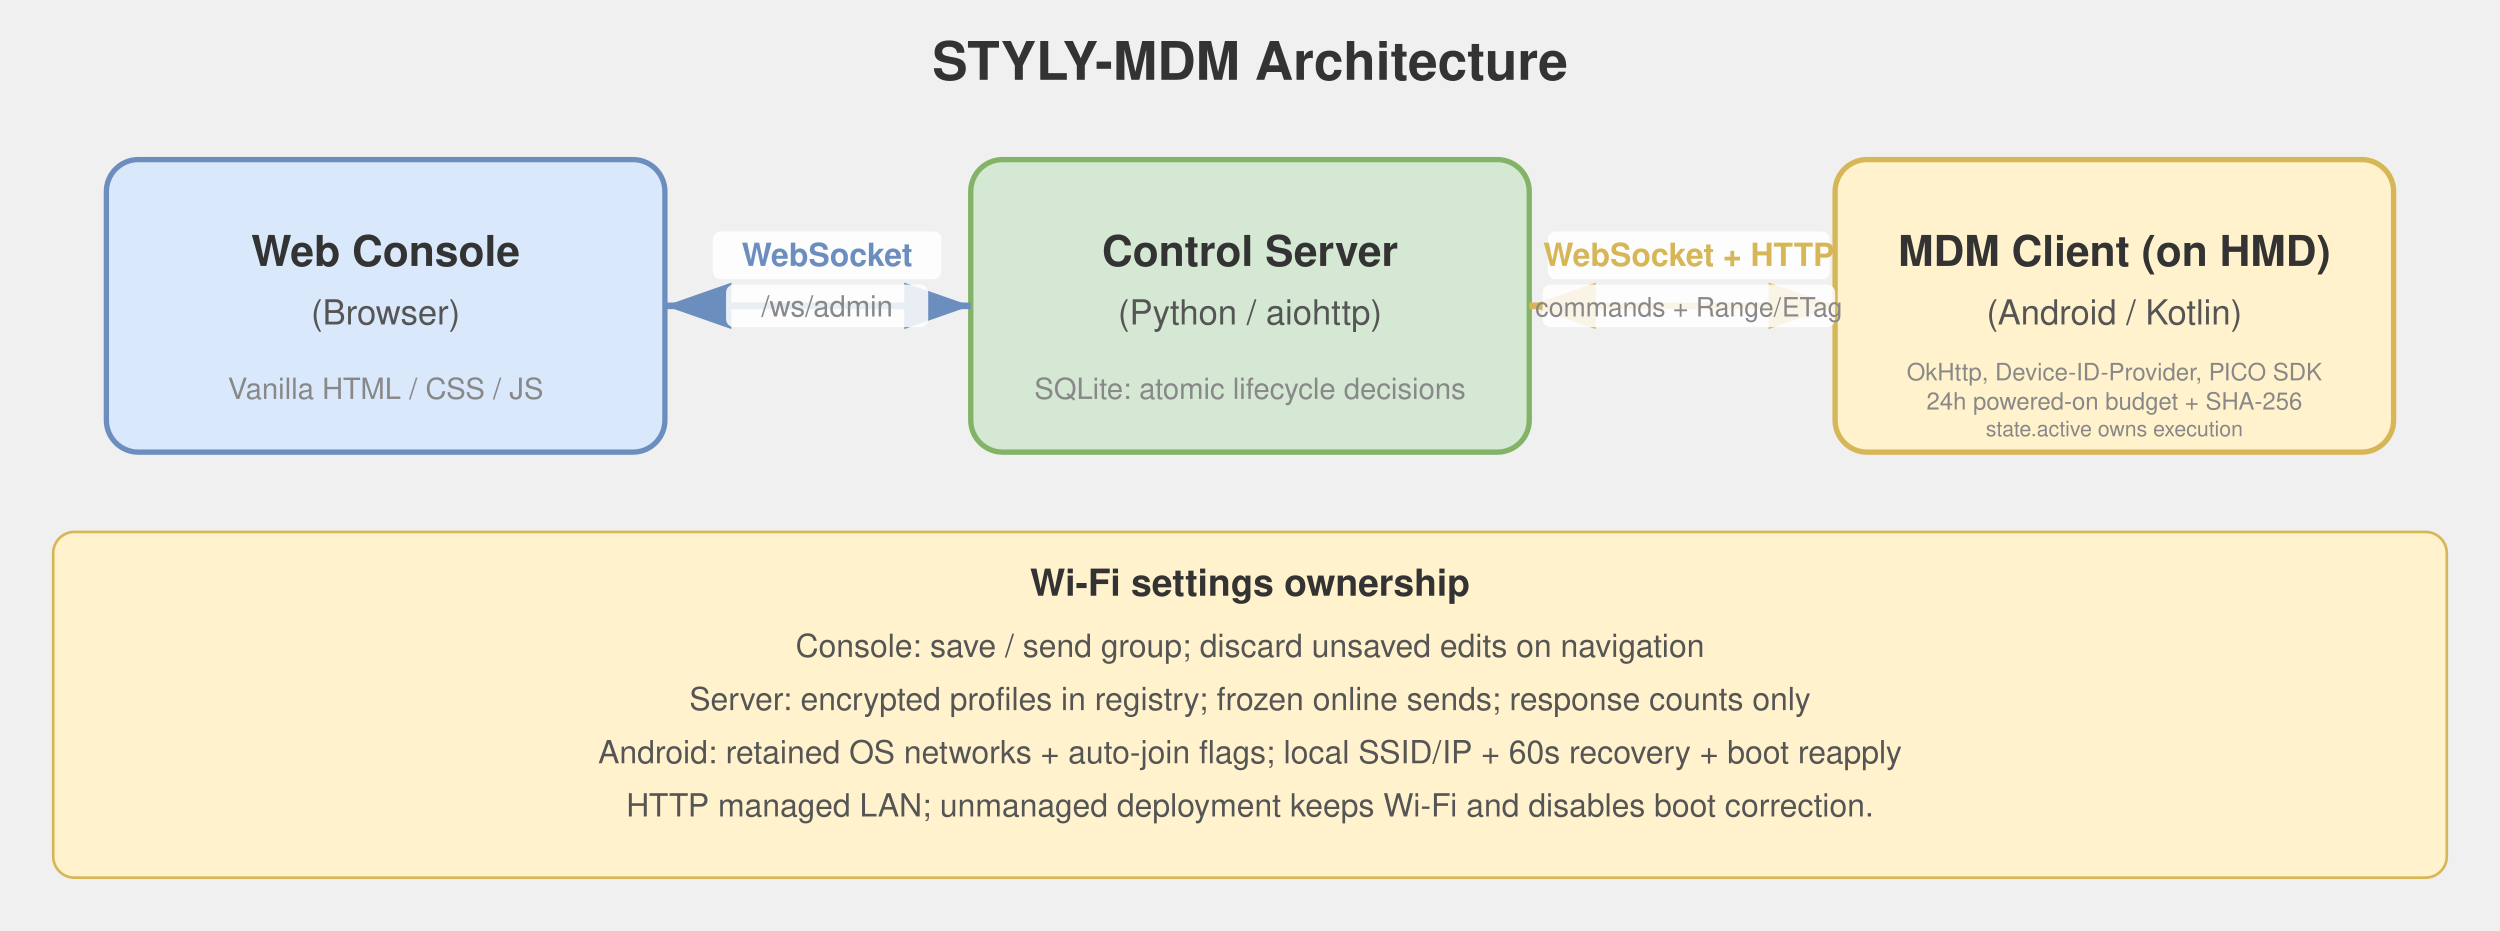
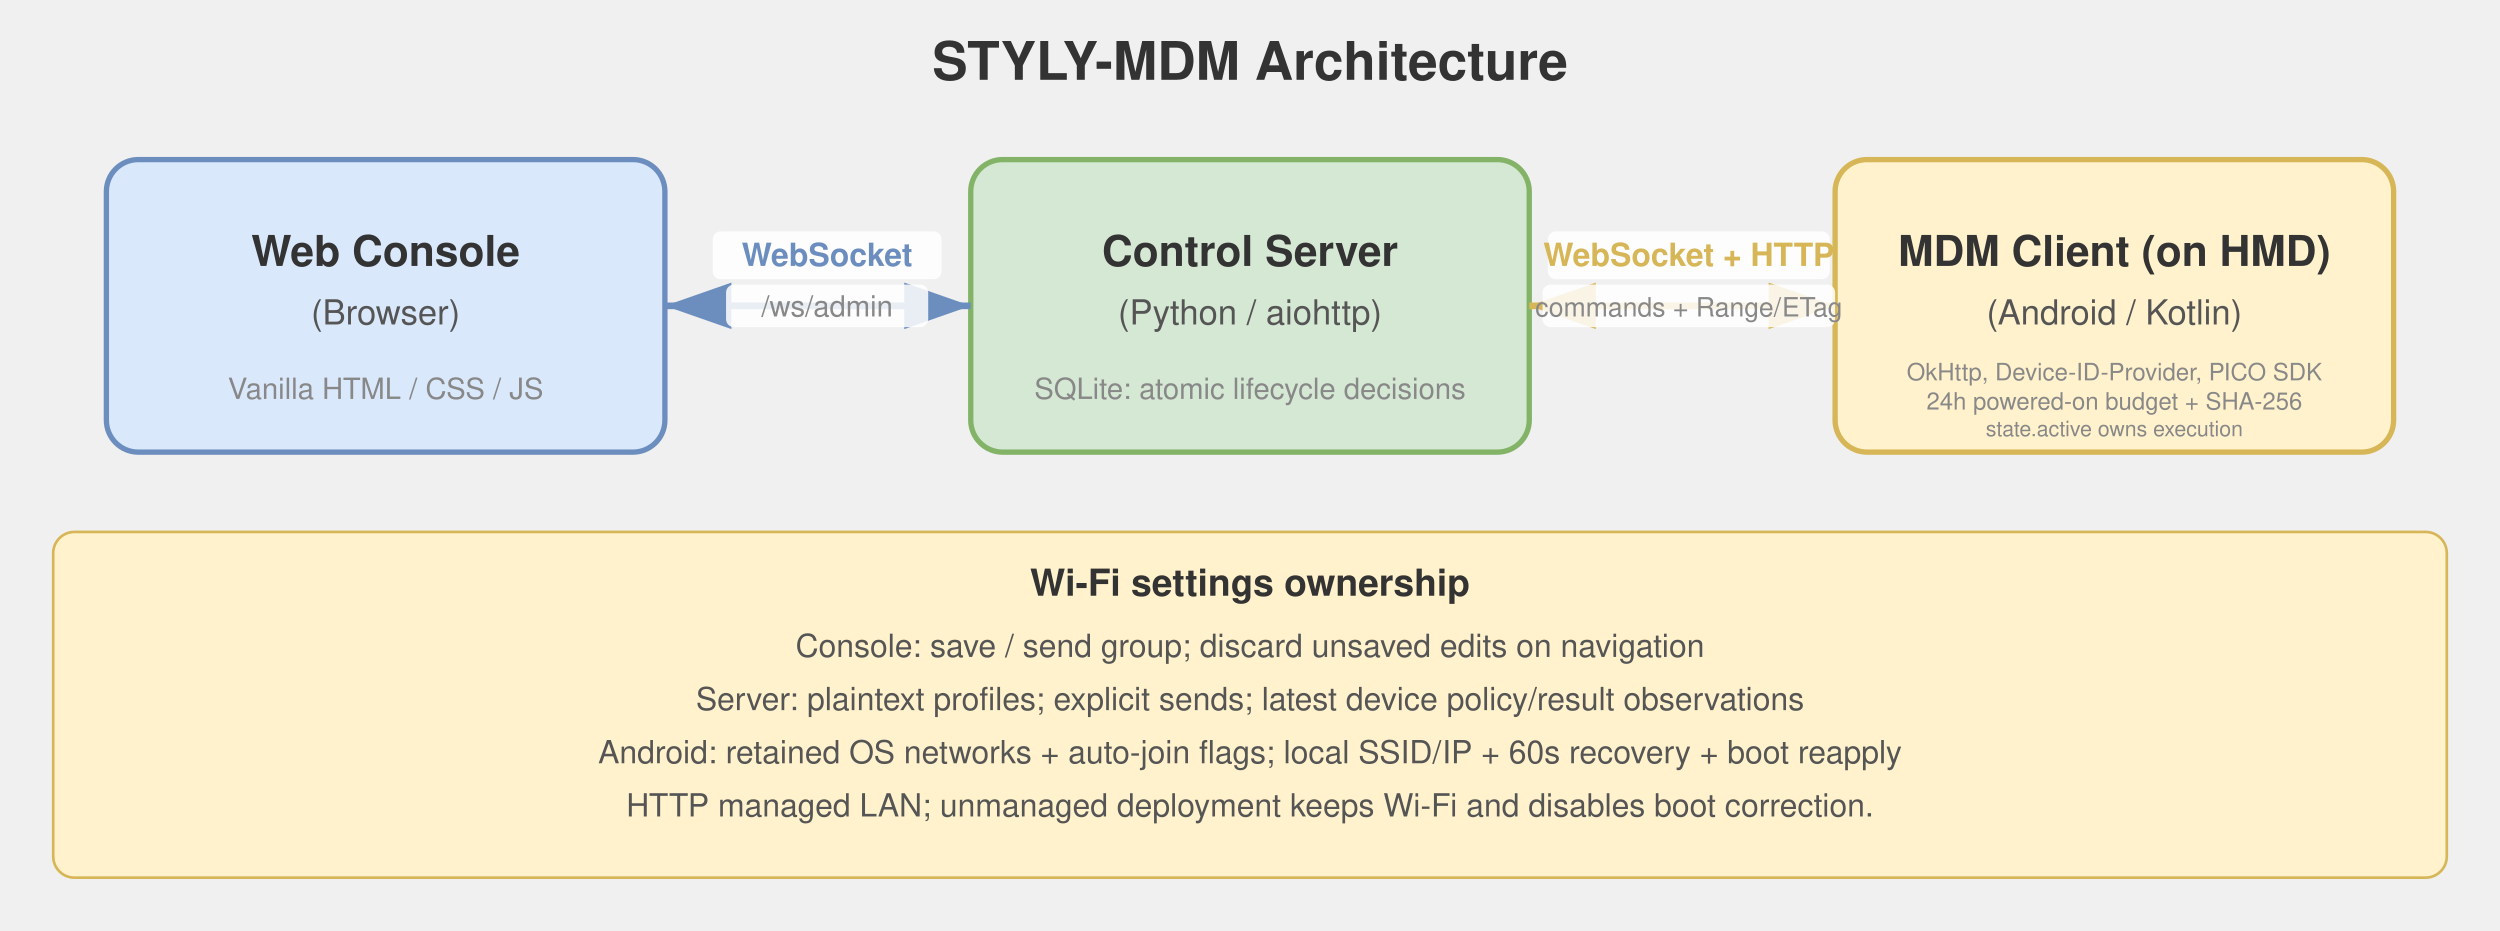
- <svg xmlns="http://www.w3.org/2000/svg" version="1.1" viewBox="0 0 940 350" font-family="Segoe UI, Helvetica, Arial, sans-serif" content="&lt;mxfile host=&quot;Claude&quot;&gt; &lt;diagram id=&quot;arch&quot; name=&quot;Architecture&quot;&gt; &lt;mxGraphModel dx=&quot;1422&quot; dy=&quot;762&quot; grid=&quot;1&quot; gridSize=&quot;10&quot; guides=&quot;1&quot; tooltips=&quot;1&quot; connect=&quot;1&quot; arrows=&quot;1&quot; fold=&quot;1&quot; page=&quot;1&quot; pageScale=&quot;1&quot; pageWidth=&quot;1169&quot; pageHeight=&quot;827&quot; math=&quot;0&quot; shadow=&quot;0&quot;&gt; &lt;root&gt; &lt;mxCell id=&quot;0&quot;/&gt; &lt;mxCell id=&quot;1&quot; parent=&quot;0&quot;/&gt; &lt;mxCell id=&quot;2&quot; value=&quot;&quot; style=&quot;rounded=1;whiteSpace=wrap;html=1;fillColor=#dae8fc;strokeColor=#6c8ebf;arcSize=10;&quot; vertex=&quot;1&quot; parent=&quot;1&quot;&gt;&lt;mxGeometry x=&quot;40&quot; y=&quot;80&quot; width=&quot;200&quot; height=&quot;100&quot; as=&quot;geometry&quot;/&gt;&lt;/mxCell&gt; &lt;mxCell id=&quot;2a&quot; value=&quot;&amp;lt;b&amp;gt;Web Console&amp;lt;/b&amp;gt;&amp;lt;br&amp;gt;(Browser)&quot; style=&quot;text;html=1;align=center;verticalAlign=middle;resizable=0;points=[];autosize=1;&quot; vertex=&quot;1&quot; parent=&quot;1&quot;&gt;&lt;mxGeometry x=&quot;95&quot; y=&quot;105&quot; width=&quot;90&quot; height=&quot;50&quot; as=&quot;geometry&quot;/&gt;&lt;/mxCell&gt; &lt;mxCell id=&quot;2b&quot; value=&quot;Vanilla HTML / CSS / JS&quot; style=&quot;text;html=1;align=center;verticalAlign=middle;fontColor=#666666;fontSize=10;&quot; vertex=&quot;1&quot; parent=&quot;1&quot;&gt;&lt;mxGeometry x=&quot;60&quot; y=&quot;155&quot; width=&quot;160&quot; height=&quot;20&quot; as=&quot;geometry&quot;/&gt;&lt;/mxCell&gt; &lt;mxCell id=&quot;3&quot; value=&quot;&quot; style=&quot;rounded=1;whiteSpace=wrap;html=1;fillColor=#d5e8d4;strokeColor=#82b366;arcSize=10;&quot; vertex=&quot;1&quot; parent=&quot;1&quot;&gt;&lt;mxGeometry x=&quot;360&quot; y=&quot;80&quot; width=&quot;220&quot; height=&quot;100&quot; as=&quot;geometry&quot;/&gt;&lt;/mxCell&gt; &lt;mxCell id=&quot;3a&quot; value=&quot;&amp;lt;b&amp;gt;Control Server&amp;lt;/b&amp;gt;&amp;lt;br&amp;gt;(Python / aiohttp)&quot; style=&quot;text;html=1;align=center;verticalAlign=middle;resizable=0;points=[];autosize=1;&quot; vertex=&quot;1&quot; parent=&quot;1&quot;&gt;&lt;mxGeometry x=&quot;405&quot; y=&quot;105&quot; width=&quot;130&quot; height=&quot;50&quot; as=&quot;geometry&quot;/&gt;&lt;/mxCell&gt; &lt;mxCell id=&quot;3b&quot; value=&quot;SQLite: atomic lifecycle decisions&quot; style=&quot;text;html=1;align=center;verticalAlign=middle;fontColor=#666666;fontSize=10;&quot; vertex=&quot;1&quot; parent=&quot;1&quot;&gt;&lt;mxGeometry x=&quot;390&quot; y=&quot;155&quot; width=&quot;160&quot; height=&quot;20&quot; as=&quot;geometry&quot;/&gt;&lt;/mxCell&gt; &lt;mxCell id=&quot;4&quot; value=&quot;&quot; style=&quot;rounded=1;whiteSpace=wrap;html=1;fillColor=#fff2cc;strokeColor=#d6b656;arcSize=10;&quot; vertex=&quot;1&quot; parent=&quot;1&quot;&gt;&lt;mxGeometry x=&quot;700&quot; y=&quot;80&quot; width=&quot;200&quot; height=&quot;100&quot; as=&quot;geometry&quot;/&gt;&lt;/mxCell&gt; &lt;mxCell id=&quot;4a&quot; value=&quot;&amp;lt;b&amp;gt;MDM Client (on HMD)&amp;lt;/b&amp;gt;&amp;lt;br&amp;gt;(Android / Kotlin)&quot; style=&quot;text;html=1;align=center;verticalAlign=middle;resizable=0;points=[];autosize=1;&quot; vertex=&quot;1&quot; parent=&quot;1&quot;&gt;&lt;mxGeometry x=&quot;740&quot; y=&quot;105&quot; width=&quot;120&quot; height=&quot;50&quot; as=&quot;geometry&quot;/&gt;&lt;/mxCell&gt; &lt;mxCell id=&quot;4b&quot; value=&quot;OkHttp, PICO SDK; resumable SHA-256; 24h powered-on budget; durable apply gate&quot; style=&quot;text;html=1;align=center;verticalAlign=middle;fontColor=#666666;fontSize=10;&quot; vertex=&quot;1&quot; parent=&quot;1&quot;&gt;&lt;mxGeometry x=&quot;705&quot; y=&quot;155&quot; width=&quot;190&quot; height=&quot;20&quot; as=&quot;geometry&quot;/&gt;&lt;/mxCell&gt; &lt;mxCell id=&quot;5&quot; style=&quot;edgeStyle=orthogonalEdgeStyle;rounded=0;orthogonalLoop=1;jettySize=auto;containsPoints=1;endArrow=block;endFill=1;startArrow=block;startFill=1;strokeWidth=2;strokeColor=#6c8ebf;&quot; edge=&quot;1&quot; parent=&quot;1&quot; source=&quot;2&quot; target=&quot;3&quot;&gt;&lt;mxGeometry relative=&quot;1&quot; as=&quot;geometry&quot;/&gt;&lt;/mxCell&gt; &lt;mxCell id=&quot;5a&quot; value=&quot;WebSocket&amp;lt;br&amp;gt;&amp;lt;font style=&amp;quot;font-size:10px&amp;quot;&amp;gt;/ws/admin&amp;lt;/font&amp;gt;&quot; style=&quot;edgeLabel;html=1;align=center;verticalAlign=middle;resizable=0;points=[];&quot; vertex=&quot;1&quot; connectable=&quot;0&quot; parent=&quot;5&quot;&gt;&lt;mxGeometry x=&quot;-0.1&quot; relative=&quot;1&quot; as=&quot;geometry&quot;&gt;&lt;mxPoint as=&quot;offset&quot;/&gt;&lt;/mxGeometry&gt;&lt;/mxCell&gt; &lt;mxCell id=&quot;6&quot; style=&quot;edgeStyle=orthogonalEdgeStyle;rounded=0;orthogonalLoop=1;jettySize=auto;containsPoints=1;endArrow=block;endFill=1;startArrow=block;startFill=1;strokeWidth=2;strokeColor=#d6b656;&quot; edge=&quot;1&quot; parent=&quot;1&quot; source=&quot;3&quot; target=&quot;4&quot;&gt;&lt;mxGeometry relative=&quot;1&quot; as=&quot;geometry&quot;/&gt;&lt;/mxCell&gt; &lt;mxCell id=&quot;6a&quot; value=&quot;WebSocket + HTTP&amp;lt;br&amp;gt;&amp;lt;font style=&amp;quot;font-size:10px&amp;quot;&amp;gt;commands + Range/ETag&amp;lt;/font&amp;gt;&quot; style=&quot;edgeLabel;html=1;align=center;verticalAlign=middle;resizable=0;points=[];&quot; vertex=&quot;1&quot; connectable=&quot;0&quot; parent=&quot;6&quot;&gt;&lt;mxGeometry x=&quot;-0.1&quot; relative=&quot;1&quot; as=&quot;geometry&quot;&gt;&lt;mxPoint as=&quot;offset&quot;/&gt;&lt;/mxGeometry&gt;&lt;/mxCell&gt; &lt;mxCell id=&quot;7&quot; value=&quot;&amp;lt;font style=&amp;quot;font-size:16px&amp;quot;&amp;gt;&amp;lt;b&amp;gt;STYLY-MDM Architecture&amp;lt;/b&amp;gt;&amp;lt;/font&amp;gt;&quot; style=&quot;text;html=1;align=center;verticalAlign=middle;resizable=0;points=[];autosize=1;&quot; vertex=&quot;1&quot; parent=&quot;1&quot;&gt;&lt;mxGeometry x=&quot;350&quot; y=&quot;20&quot; width=&quot;240&quot; height=&quot;40&quot; as=&quot;geometry&quot;/&gt;&lt;/mxCell&gt; &lt;mxCell id=&quot;wifi-v1-panel&quot; value=&quot;&amp;lt;b&amp;gt;Wi-Fi settings ownership&amp;lt;/b&amp;gt;&amp;lt;br&amp;gt;Console: save profile / send to whole group on the managed LAN&amp;lt;br&amp;gt;Server: encrypted profiles + frozen online delivery; no application-result tracking&amp;lt;br&amp;gt;Android: private durable journal + local SSID + IP success / 60s rollback + once-per-OS-boot baseline&amp;lt;br&amp;gt;HTTP/TLS connection; unmanaged deployment keeps Wi-Fi and disables boot correction.&quot; style=&quot;rounded=1;whiteSpace=wrap;html=1;fillColor=#fff2cc;strokeColor=#d6b656;fontSize=12;align=center;&quot; vertex=&quot;1&quot; parent=&quot;1&quot;&gt;&lt;mxGeometry x=&quot;20&quot; y=&quot;200&quot; width=&quot;900&quot; height=&quot;130&quot; as=&quot;geometry&quot; /&gt;&lt;/mxCell&gt; &lt;/root&gt; &lt;/mxGraphModel&gt; &lt;/diagram&gt; &lt;/mxfile&gt;">
+ <svg xmlns="http://www.w3.org/2000/svg" version="1.1" viewBox="0 0 940 350" font-family="Segoe UI, Helvetica, Arial, sans-serif" content="&lt;mxfile host=&quot;Claude&quot;&gt; &lt;diagram id=&quot;arch&quot; name=&quot;Architecture&quot;&gt; &lt;mxGraphModel dx=&quot;1422&quot; dy=&quot;762&quot; grid=&quot;1&quot; gridSize=&quot;10&quot; guides=&quot;1&quot; tooltips=&quot;1&quot; connect=&quot;1&quot; arrows=&quot;1&quot; fold=&quot;1&quot; page=&quot;1&quot; pageScale=&quot;1&quot; pageWidth=&quot;1169&quot; pageHeight=&quot;827&quot; math=&quot;0&quot; shadow=&quot;0&quot;&gt; &lt;root&gt; &lt;mxCell id=&quot;0&quot;/&gt; &lt;mxCell id=&quot;1&quot; parent=&quot;0&quot;/&gt; &lt;mxCell id=&quot;2&quot; value=&quot;&quot; style=&quot;rounded=1;whiteSpace=wrap;html=1;fillColor=#dae8fc;strokeColor=#6c8ebf;arcSize=10;&quot; vertex=&quot;1&quot; parent=&quot;1&quot;&gt;&lt;mxGeometry x=&quot;40&quot; y=&quot;80&quot; width=&quot;200&quot; height=&quot;100&quot; as=&quot;geometry&quot;/&gt;&lt;/mxCell&gt; &lt;mxCell id=&quot;2a&quot; value=&quot;&amp;lt;b&amp;gt;Web Console&amp;lt;/b&amp;gt;&amp;lt;br&amp;gt;(Browser)&quot; style=&quot;text;html=1;align=center;verticalAlign=middle;resizable=0;points=[];autosize=1;&quot; vertex=&quot;1&quot; parent=&quot;1&quot;&gt;&lt;mxGeometry x=&quot;95&quot; y=&quot;105&quot; width=&quot;90&quot; height=&quot;50&quot; as=&quot;geometry&quot;/&gt;&lt;/mxCell&gt; &lt;mxCell id=&quot;2b&quot; value=&quot;Vanilla HTML / CSS / JS&quot; style=&quot;text;html=1;align=center;verticalAlign=middle;fontColor=#666666;fontSize=10;&quot; vertex=&quot;1&quot; parent=&quot;1&quot;&gt;&lt;mxGeometry x=&quot;60&quot; y=&quot;155&quot; width=&quot;160&quot; height=&quot;20&quot; as=&quot;geometry&quot;/&gt;&lt;/mxCell&gt; &lt;mxCell id=&quot;3&quot; value=&quot;&quot; style=&quot;rounded=1;whiteSpace=wrap;html=1;fillColor=#d5e8d4;strokeColor=#82b366;arcSize=10;&quot; vertex=&quot;1&quot; parent=&quot;1&quot;&gt;&lt;mxGeometry x=&quot;360&quot; y=&quot;80&quot; width=&quot;220&quot; height=&quot;100&quot; as=&quot;geometry&quot;/&gt;&lt;/mxCell&gt; &lt;mxCell id=&quot;3a&quot; value=&quot;&amp;lt;b&amp;gt;Control Server&amp;lt;/b&amp;gt;&amp;lt;br&amp;gt;(Python / aiohttp)&quot; style=&quot;text;html=1;align=center;verticalAlign=middle;resizable=0;points=[];autosize=1;&quot; vertex=&quot;1&quot; parent=&quot;1&quot;&gt;&lt;mxGeometry x=&quot;405&quot; y=&quot;105&quot; width=&quot;130&quot; height=&quot;50&quot; as=&quot;geometry&quot;/&gt;&lt;/mxCell&gt; &lt;mxCell id=&quot;3b&quot; value=&quot;SQLite: atomic lifecycle decisions&quot; style=&quot;text;html=1;align=center;verticalAlign=middle;fontColor=#666666;fontSize=10;&quot; vertex=&quot;1&quot; parent=&quot;1&quot;&gt;&lt;mxGeometry x=&quot;390&quot; y=&quot;155&quot; width=&quot;160&quot; height=&quot;20&quot; as=&quot;geometry&quot;/&gt;&lt;/mxCell&gt; &lt;mxCell id=&quot;4&quot; value=&quot;&quot; style=&quot;rounded=1;whiteSpace=wrap;html=1;fillColor=#fff2cc;strokeColor=#d6b656;arcSize=10;&quot; vertex=&quot;1&quot; parent=&quot;1&quot;&gt;&lt;mxGeometry x=&quot;700&quot; y=&quot;80&quot; width=&quot;200&quot; height=&quot;100&quot; as=&quot;geometry&quot;/&gt;&lt;/mxCell&gt; &lt;mxCell id=&quot;4a&quot; value=&quot;&amp;lt;b&amp;gt;MDM Client (on HMD)&amp;lt;/b&amp;gt;&amp;lt;br&amp;gt;(Android / Kotlin)&quot; style=&quot;text;html=1;align=center;verticalAlign=middle;resizable=0;points=[];autosize=1;&quot; vertex=&quot;1&quot; parent=&quot;1&quot;&gt;&lt;mxGeometry x=&quot;740&quot; y=&quot;105&quot; width=&quot;120&quot; height=&quot;50&quot; as=&quot;geometry&quot;/&gt;&lt;/mxCell&gt; &lt;mxCell id=&quot;4b&quot; value=&quot;OkHttp, PICO SDK; resumable SHA-256; 24h powered-on budget; durable apply gate&quot; style=&quot;text;html=1;align=center;verticalAlign=middle;fontColor=#666666;fontSize=10;&quot; vertex=&quot;1&quot; parent=&quot;1&quot;&gt;&lt;mxGeometry x=&quot;705&quot; y=&quot;155&quot; width=&quot;190&quot; height=&quot;20&quot; as=&quot;geometry&quot;/&gt;&lt;/mxCell&gt; &lt;mxCell id=&quot;5&quot; style=&quot;edgeStyle=orthogonalEdgeStyle;rounded=0;orthogonalLoop=1;jettySize=auto;containsPoints=1;endArrow=block;endFill=1;startArrow=block;startFill=1;strokeWidth=2;strokeColor=#6c8ebf;&quot; edge=&quot;1&quot; parent=&quot;1&quot; source=&quot;2&quot; target=&quot;3&quot;&gt;&lt;mxGeometry relative=&quot;1&quot; as=&quot;geometry&quot;/&gt;&lt;/mxCell&gt; &lt;mxCell id=&quot;5a&quot; value=&quot;WebSocket&amp;lt;br&amp;gt;&amp;lt;font style=&amp;quot;font-size:10px&amp;quot;&amp;gt;/ws/admin&amp;lt;/font&amp;gt;&quot; style=&quot;edgeLabel;html=1;align=center;verticalAlign=middle;resizable=0;points=[];&quot; vertex=&quot;1&quot; connectable=&quot;0&quot; parent=&quot;5&quot;&gt;&lt;mxGeometry x=&quot;-0.1&quot; relative=&quot;1&quot; as=&quot;geometry&quot;&gt;&lt;mxPoint as=&quot;offset&quot;/&gt;&lt;/mxGeometry&gt;&lt;/mxCell&gt; &lt;mxCell id=&quot;6&quot; style=&quot;edgeStyle=orthogonalEdgeStyle;rounded=0;orthogonalLoop=1;jettySize=auto;containsPoints=1;endArrow=block;endFill=1;startArrow=block;startFill=1;strokeWidth=2;strokeColor=#d6b656;&quot; edge=&quot;1&quot; parent=&quot;1&quot; source=&quot;3&quot; target=&quot;4&quot;&gt;&lt;mxGeometry relative=&quot;1&quot; as=&quot;geometry&quot;/&gt;&lt;/mxCell&gt; &lt;mxCell id=&quot;6a&quot; value=&quot;WebSocket + HTTP&amp;lt;br&amp;gt;&amp;lt;font style=&amp;quot;font-size:10px&amp;quot;&amp;gt;commands + Range/ETag&amp;lt;/font&amp;gt;&quot; style=&quot;edgeLabel;html=1;align=center;verticalAlign=middle;resizable=0;points=[];&quot; vertex=&quot;1&quot; connectable=&quot;0&quot; parent=&quot;6&quot;&gt;&lt;mxGeometry x=&quot;-0.1&quot; relative=&quot;1&quot; as=&quot;geometry&quot;&gt;&lt;mxPoint as=&quot;offset&quot;/&gt;&lt;/mxGeometry&gt;&lt;/mxCell&gt; &lt;mxCell id=&quot;7&quot; value=&quot;&amp;lt;font style=&amp;quot;font-size:16px&amp;quot;&amp;gt;&amp;lt;b&amp;gt;STYLY-MDM Architecture&amp;lt;/b&amp;gt;&amp;lt;/font&amp;gt;&quot; style=&quot;text;html=1;align=center;verticalAlign=middle;resizable=0;points=[];autosize=1;&quot; vertex=&quot;1&quot; parent=&quot;1&quot;&gt;&lt;mxGeometry x=&quot;350&quot; y=&quot;20&quot; width=&quot;240&quot; height=&quot;40&quot; as=&quot;geometry&quot;/&gt;&lt;/mxCell&gt; &lt;mxCell id=&quot;wifi-settings-panel&quot; value=&quot;&amp;lt;b&amp;gt;Wi-Fi settings ownership&amp;lt;/b&amp;gt;&amp;lt;br&amp;gt;Console: save / send group; discard unsaved edits on navigation&amp;lt;br&amp;gt;Server: plaintext profiles; explicit sends; latest device policy/result observations&amp;lt;br&amp;gt;Android: retained OS networks + auto-join flags; local SSID/IP + 60s recovery + boot reapply&amp;lt;br&amp;gt;HTTP managed LAN; unmanaged deployment keeps Wi-Fi and disables boot correction.&quot; style=&quot;rounded=1;whiteSpace=wrap;html=1;fillColor=#fff2cc;strokeColor=#d6b656;fontSize=12;align=center;&quot; vertex=&quot;1&quot; parent=&quot;1&quot;&gt;&lt;mxGeometry x=&quot;20&quot; y=&quot;200&quot; width=&quot;900&quot; height=&quot;130&quot; as=&quot;geometry&quot;/&gt;&lt;/mxCell&gt; &lt;/root&gt; &lt;/mxGraphModel&gt; &lt;/diagram&gt; &lt;/mxfile&gt;">
  <text x="470" y="30" text-anchor="middle" font-size="20" font-weight="bold" fill="#333">STYLY-MDM Architecture</text>
  <rect x="40" y="60" width="210" height="110" rx="12" ry="12" fill="#dae8fc" stroke="#6c8ebf" stroke-width="2" />
  <text x="145" y="100" text-anchor="middle" font-size="16" font-weight="bold" fill="#333">Web Console</text>
  <text x="145" y="122" text-anchor="middle" font-size="13" fill="#555">(Browser)</text>
  <text x="145" y="150" text-anchor="middle" font-size="11" fill="#888">Vanilla HTML / CSS / JS</text>
  <rect x="365" y="60" width="210" height="110" rx="12" ry="12" fill="#d5e8d4" stroke="#82b366" stroke-width="2" />
  <text x="470" y="100" text-anchor="middle" font-size="16" font-weight="bold" fill="#333">Control Server</text>
  <text x="470" y="122" text-anchor="middle" font-size="13" fill="#555">(Python / aiohttp)</text>
  <text x="470" y="150" text-anchor="middle" font-size="11" fill="#888">SQLite: atomic lifecycle decisions</text>
  <rect x="690" y="60" width="210" height="110" rx="12" ry="12" fill="#fff2cc" stroke="#d6b656" stroke-width="2" />
  <text x="795" y="100" text-anchor="middle" font-size="16" font-weight="bold" fill="#333">MDM Client (on HMD)</text>
  <text x="795" y="122" text-anchor="middle" font-size="13" fill="#555">(Android / Kotlin)</text>
  <text x="795" y="143" text-anchor="middle" font-size="9" fill="#888">OkHttp, Device-ID-Provider, PICO SDK</text>
  <text x="795" y="154" text-anchor="middle" font-size="9" fill="#888">24h powered-on budget + SHA-256</text>
  <text x="795" y="164" text-anchor="middle" font-size="8" fill="#888">state.active owns execution</text>
  <defs>
    <marker id="arrowRight" markerWidth="10" markerHeight="7" refX="10" refY="3.5" orient="auto">
      <polygon points="0 0, 10 3.5, 0 7" fill="#6c8ebf" />
    </marker>
    <marker id="arrowLeft" markerWidth="10" markerHeight="7" refX="0" refY="3.5" orient="auto">
      <polygon points="10 0, 0 3.5, 10 7" fill="#6c8ebf" />
    </marker>
    <marker id="arrowRight2" markerWidth="10" markerHeight="7" refX="10" refY="3.5" orient="auto">
      <polygon points="0 0, 10 3.5, 0 7" fill="#d6b656" />
    </marker>
    <marker id="arrowLeft2" markerWidth="10" markerHeight="7" refX="0" refY="3.5" orient="auto">
      <polygon points="10 0, 0 3.5, 10 7" fill="#d6b656" />
    </marker>
  </defs>
  <line x1="250" y1="115" x2="365" y2="115" stroke="#6c8ebf" stroke-width="2.5" marker-start="url(#arrowLeft)" marker-end="url(#arrowRight)" />
  <rect x="268" y="87" width="86" height="18" rx="3" fill="white" fill-opacity="0.85" />
  <text x="311" y="100" text-anchor="middle" font-size="12" font-weight="bold" fill="#6c8ebf">WebSocket</text>
  <rect x="273" y="107" width="76" height="16" rx="3" fill="white" fill-opacity="0.85" />
  <text x="311" y="119" text-anchor="middle" font-size="11" fill="#888">/ws/admin</text>
  <line x1="575" y1="115" x2="690" y2="115" stroke="#d6b656" stroke-width="2.5" marker-start="url(#arrowLeft2)" marker-end="url(#arrowRight2)" />
  <rect x="582" y="87" width="106" height="18" rx="3" fill="white" fill-opacity="0.85" />
  <text x="635" y="100" text-anchor="middle" font-size="12" font-weight="bold" fill="#d6b656">WebSocket + HTTP</text>
  <rect x="580" y="107" width="110" height="16" rx="3" fill="white" fill-opacity="0.85" />
  <text x="635" y="119" text-anchor="middle" font-size="10" fill="#888">commands + Range/ETag</text>
  <rect x="20" y="200" width="900" height="130" rx="8" fill="#fff2cc" stroke="#d6b656" />
  <text x="470" y="224" text-anchor="middle" font-size="14" font-weight="bold" fill="#333">Wi-Fi settings ownership</text>
  <text x="470" y="247" text-anchor="middle" font-size="12" fill="#555">Console: save / send group; discard unsaved edits on navigation</text>
-   <text x="470" y="267" text-anchor="middle" font-size="12" fill="#555">Server: encrypted profiles in registry; frozen online sends; response counts only</text>
+   <text x="470" y="267" text-anchor="middle" font-size="12" fill="#555">Server: plaintext profiles; explicit sends; latest device policy/result observations</text>
  <text x="470" y="287" text-anchor="middle" font-size="12" fill="#555">Android: retained OS networks + auto-join flags; local SSID/IP + 60s recovery + boot reapply</text>
  <text x="470" y="307" text-anchor="middle" font-size="12" fill="#555">HTTP managed LAN; unmanaged deployment keeps Wi-Fi and disables boot correction.</text>
</svg>
